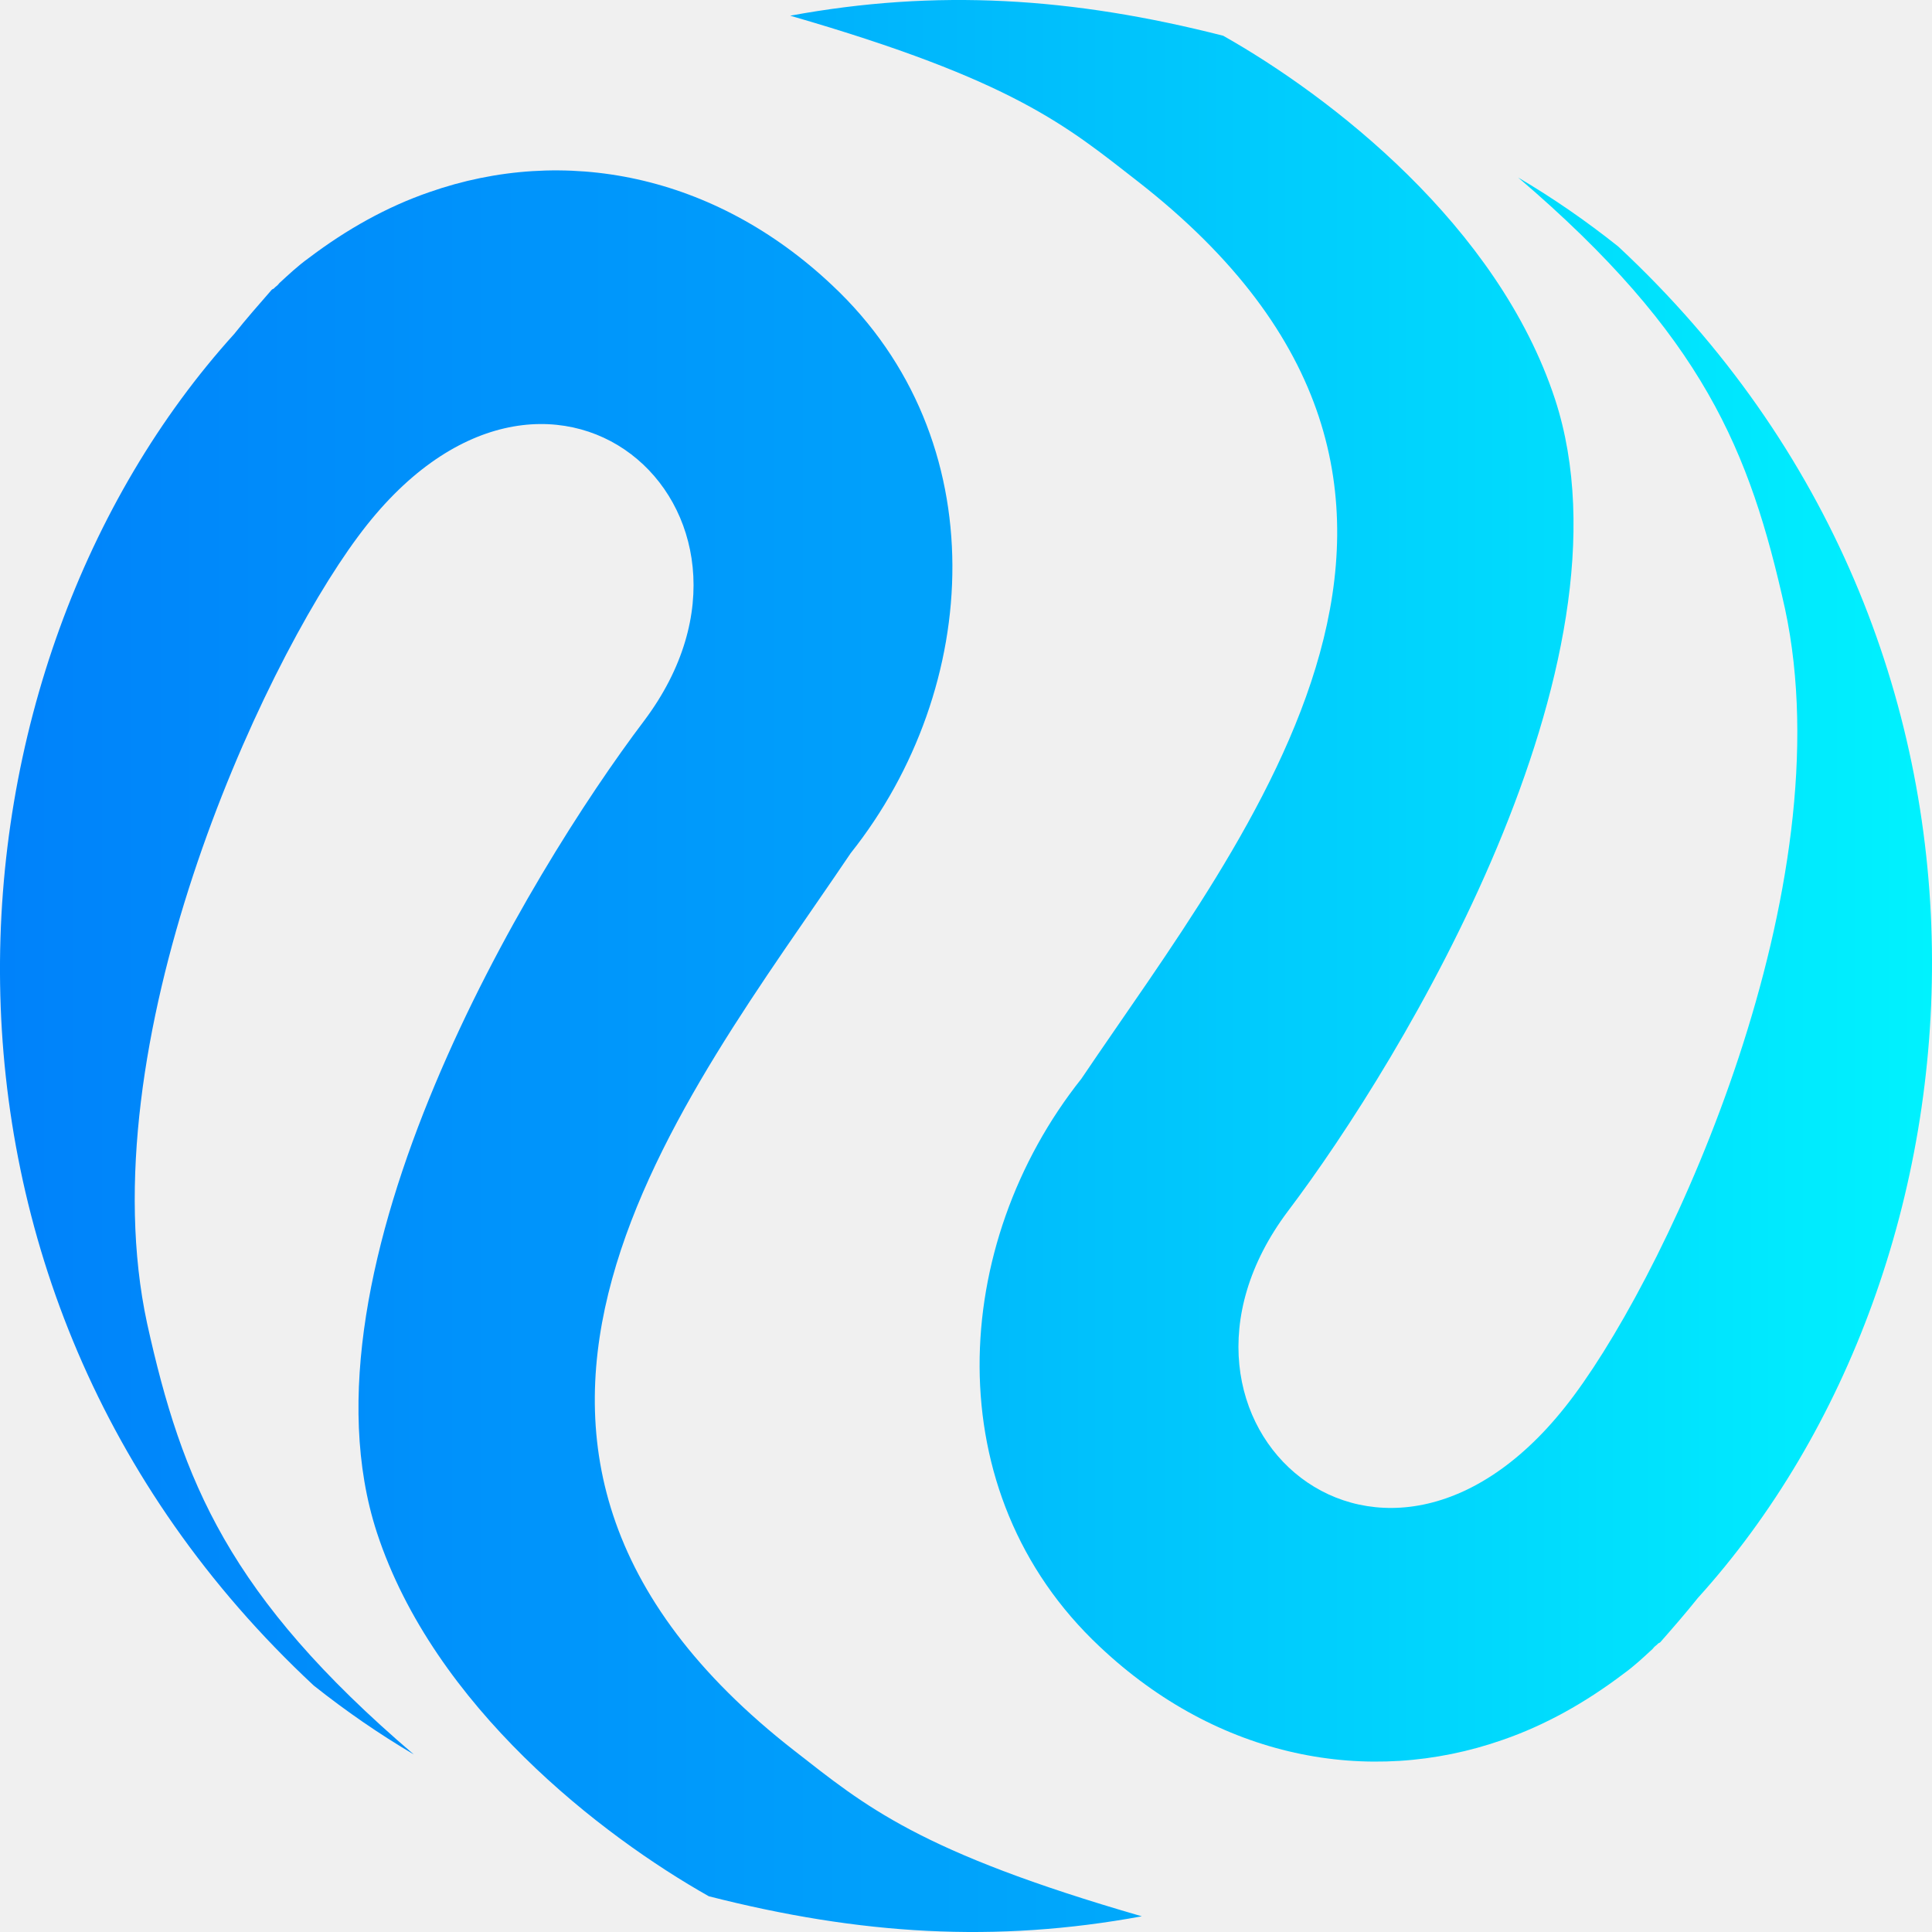
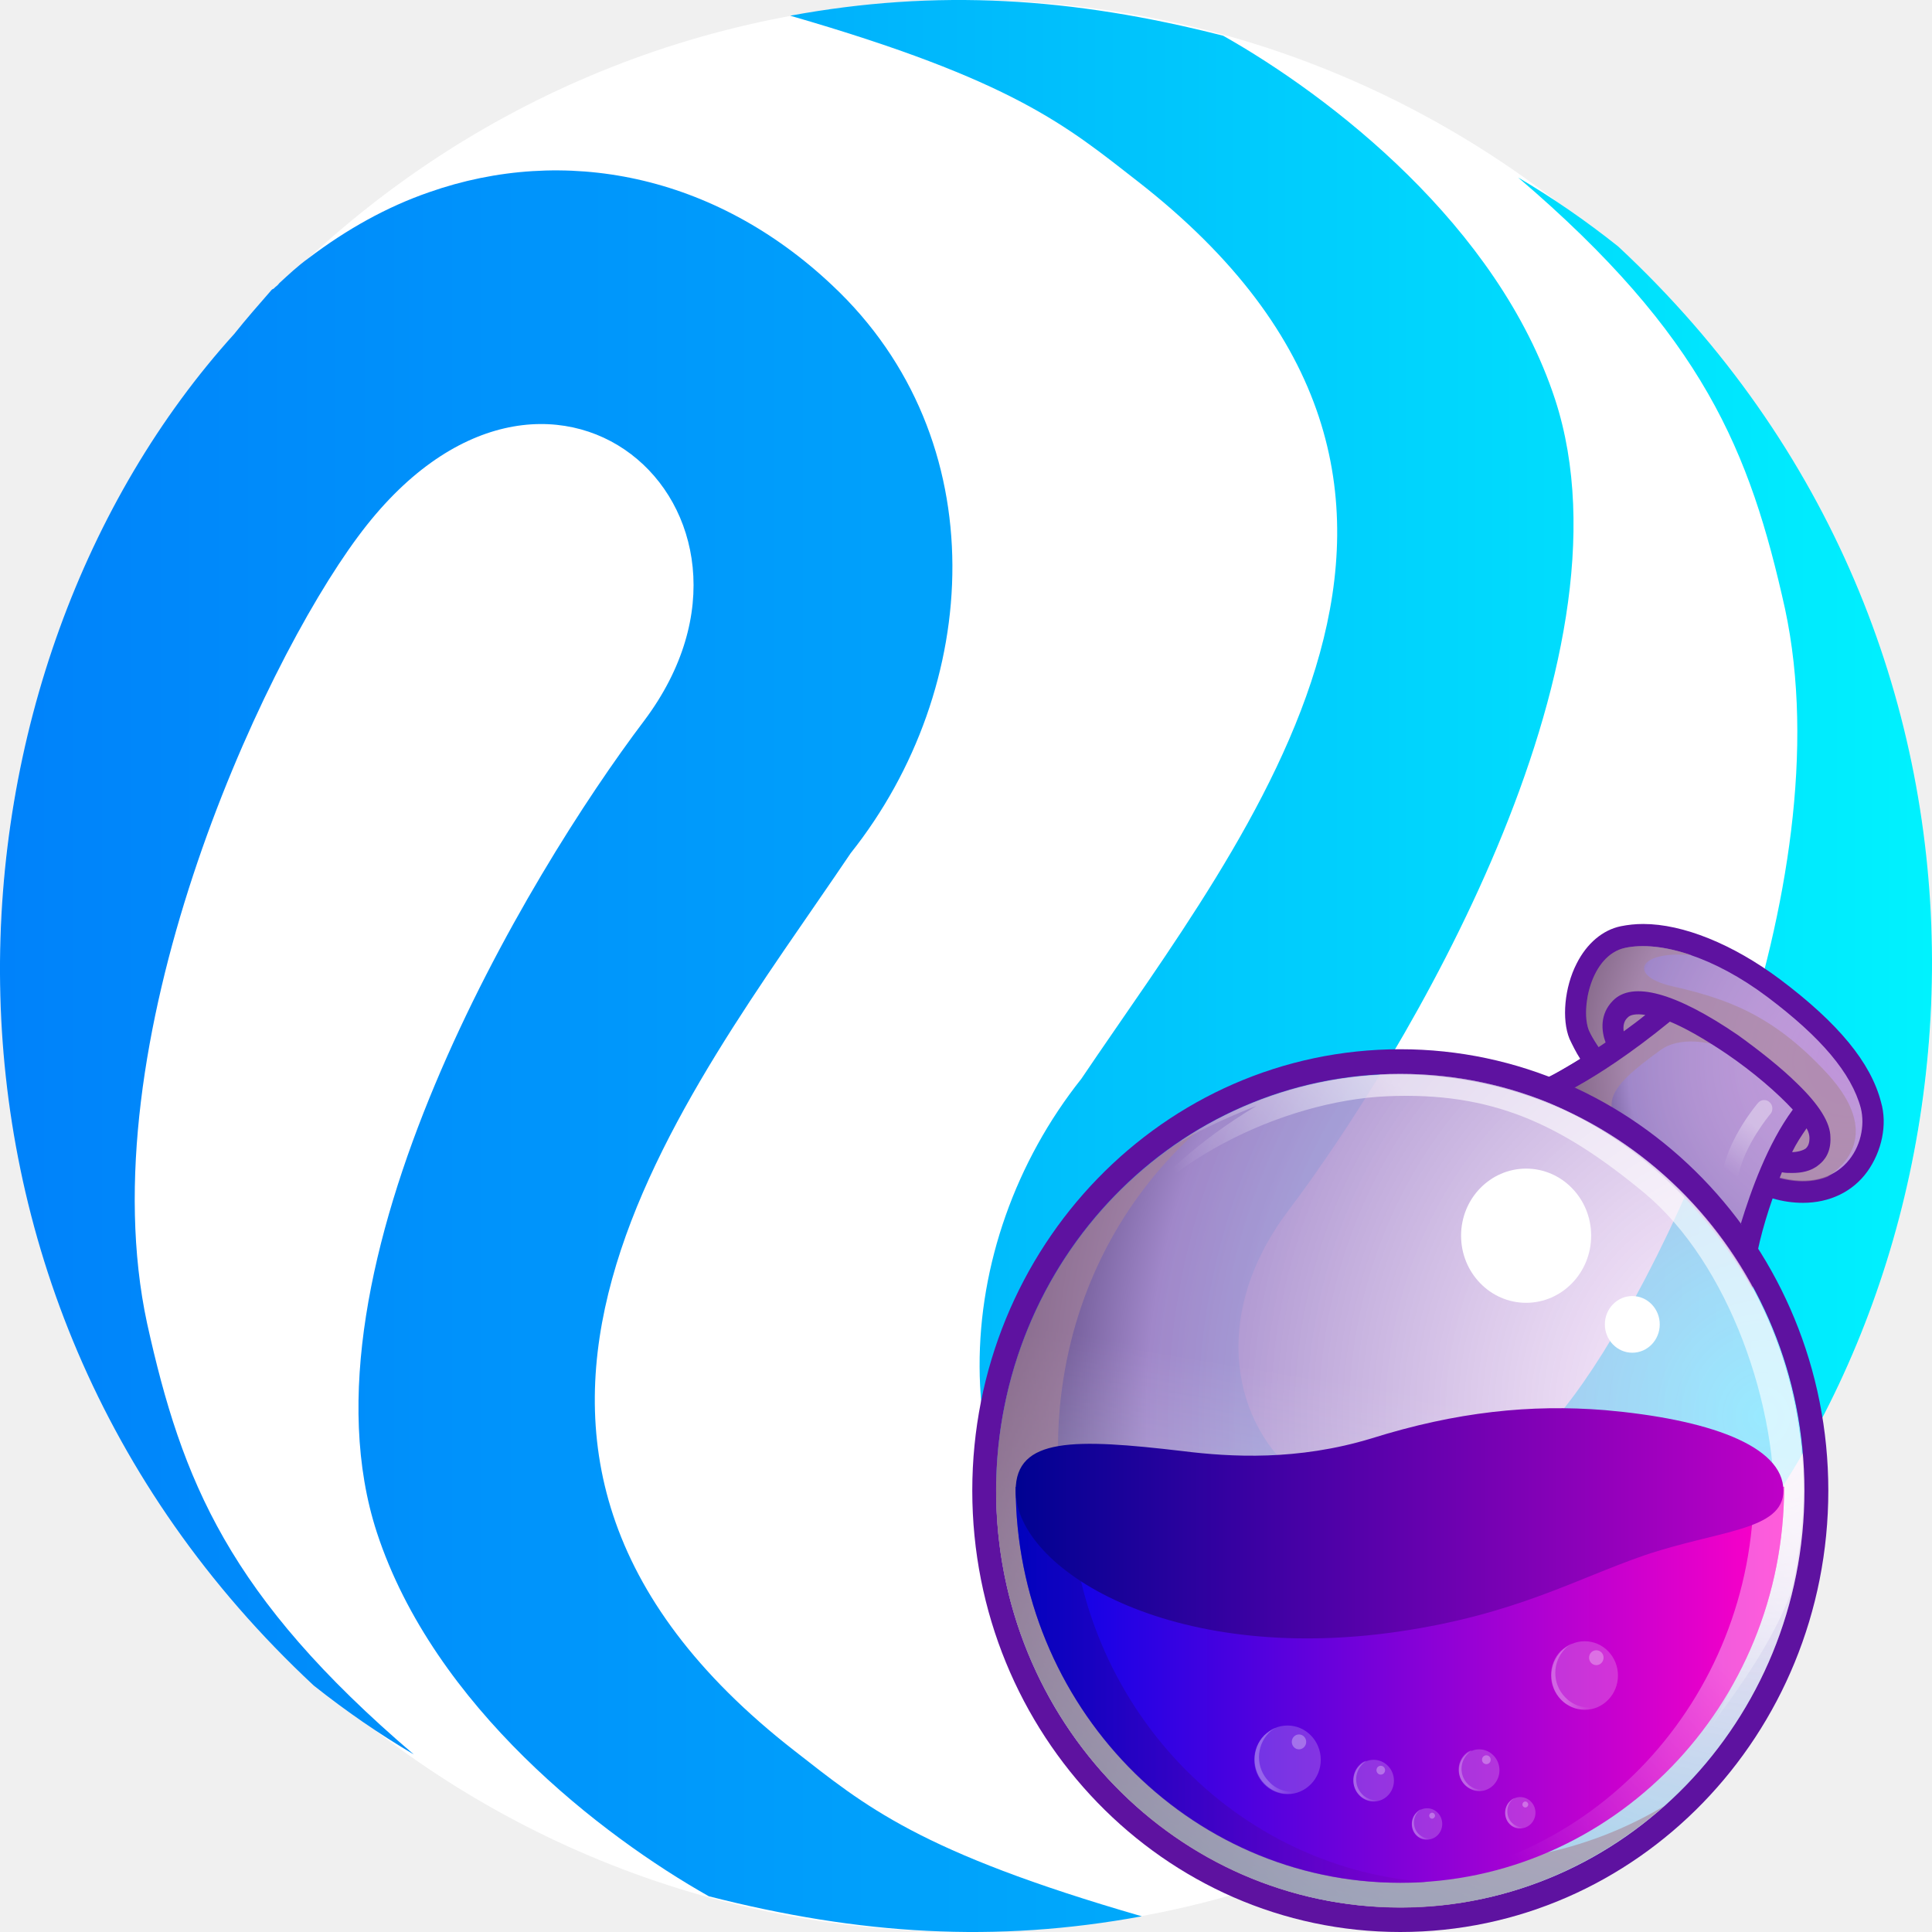
<svg xmlns="http://www.w3.org/2000/svg" width="24" height="24" viewBox="0 0 24 24" fill="none">
-   <path d="M2.91 4.148C3.059 3.961 3.217 3.781 3.375 3.6C3.382 3.591 3.398 3.59 3.405 3.581C3.419 3.563 3.442 3.552 3.456 3.534L3.471 3.516C3.581 3.415 3.698 3.304 3.833 3.207C4.311 2.845 4.807 2.569 5.33 2.388C7.007 1.799 8.874 2.162 10.338 3.544C12.382 5.46 12.199 8.547 10.567 10.599C8.505 13.658 4.961 17.925 9.868 21.748C10.75 22.435 11.405 23.002 14.184 23.805C12.366 24.14 10.681 24.035 8.805 23.556C7.478 22.807 5.392 21.204 4.682 19.038C3.61 15.754 6.571 10.844 8.002 8.953C9.967 6.336 6.787 3.503 4.447 6.666C3.223 8.314 1.083 12.978 1.827 16.438C2.261 18.4 2.841 19.83 5.14 21.794C4.714 21.543 4.3 21.258 3.898 20.939C-1.443 15.964 -0.823 8.272 2.91 4.148Z" fill="url(#paint0_linear_2334_6267)" />
-   <path d="M21.09 19.852C20.941 20.039 20.783 20.22 20.625 20.4C20.618 20.409 20.602 20.41 20.595 20.419C20.581 20.437 20.558 20.448 20.544 20.466L20.529 20.484C20.419 20.585 20.302 20.696 20.167 20.793C19.689 21.155 19.193 21.431 18.671 21.612C16.993 22.201 15.126 21.838 13.662 20.456C11.618 18.54 11.801 15.453 13.433 13.401C15.495 10.342 19.039 6.075 14.132 2.252C13.25 1.565 12.595 0.998 9.816 0.195C11.634 -0.14 13.319 -0.035 15.195 0.444C16.522 1.193 18.608 2.796 19.318 4.962C20.39 8.246 17.429 13.156 15.998 15.047C14.033 17.664 17.213 20.497 19.553 17.334C20.777 15.686 22.917 11.022 22.174 7.562C21.738 5.6 21.159 4.17 18.86 2.206C19.287 2.457 19.7 2.742 20.102 3.062C25.443 8.036 24.823 15.729 21.09 19.852Z" fill="url(#paint1_linear_2334_6267)" />
+   <path d="M24 12C24 18.627 18.627 24 12 24C5.373 24 0 18.627 0 12C0 5.373 5.373 0 12 0C18.627 0 24 5.373 24 12Z" fill="white" />
+   <path d="M2.91 4.148C3.059 3.961 3.217 3.781 3.375 3.6C3.382 3.591 3.398 3.59 3.405 3.581C3.419 3.563 3.442 3.552 3.456 3.534L3.471 3.516C3.581 3.415 3.698 3.304 3.833 3.207C4.311 2.845 4.807 2.569 5.33 2.388C7.007 1.799 8.874 2.162 10.338 3.544C12.382 5.46 12.199 8.547 10.567 10.599C8.505 13.658 4.961 17.925 9.868 21.748C10.75 22.435 11.405 23.002 14.184 23.805C12.366 24.14 10.681 24.035 8.805 23.556C7.478 22.807 5.392 21.204 4.682 19.038C3.61 15.754 6.571 10.844 8.002 8.953C9.967 6.336 6.787 3.503 4.447 6.666C3.223 8.314 1.083 12.978 1.827 16.438C2.261 18.4 2.841 19.83 5.14 21.794C4.714 21.543 4.3 21.258 3.898 20.939C-1.443 15.964 -0.823 8.272 2.91 4.148Z" fill="url(#paint0_linear_8744_22212)" />
+   <path d="M21.09 19.852C20.941 20.039 20.783 20.22 20.625 20.4C20.618 20.409 20.602 20.41 20.595 20.419C20.581 20.437 20.558 20.448 20.544 20.466L20.529 20.484C20.419 20.585 20.302 20.696 20.167 20.793C19.689 21.155 19.193 21.431 18.671 21.612C16.993 22.201 15.126 21.838 13.662 20.456C11.618 18.54 11.801 15.453 13.433 13.401C15.495 10.342 19.039 6.075 14.132 2.252C13.25 1.565 12.595 0.998 9.816 0.195C11.634 -0.14 13.319 -0.035 15.195 0.444C16.522 1.193 18.608 2.796 19.318 4.962C20.39 8.246 17.429 13.156 15.998 15.047C14.033 17.664 17.213 20.497 19.553 17.334C20.777 15.686 22.917 11.022 22.174 7.562C21.738 5.6 21.159 4.17 18.86 2.206C19.287 2.457 19.7 2.742 20.102 3.062C25.443 8.036 24.823 15.729 21.09 19.852Z" fill="url(#paint1_linear_8744_22212)" />
+   <path d="M23.367 13.692C23.241 13.201 22.837 12.71 22.11 12.164C21.526 11.728 20.907 11.478 20.413 11.478C20.314 11.478 20.224 11.488 20.134 11.506C19.91 11.552 19.712 11.719 19.586 11.969C19.434 12.265 19.398 12.664 19.497 12.905C19.532 12.979 19.577 13.071 19.631 13.155C19.155 13.451 18.886 13.534 18.85 13.544C20.089 13.97 21.122 14.859 21.769 16.017L21.778 15.905C21.805 15.6 21.894 15.248 22.02 14.887C22.146 14.924 22.271 14.942 22.397 14.942C22.73 14.942 23.017 14.803 23.197 14.553C23.376 14.303 23.448 13.97 23.367 13.692Z" fill="#5E12A0" />
+   <path d="M22.074 14.618C22.891 14.85 23.223 14.201 23.116 13.766C22.999 13.331 22.622 12.886 21.957 12.386C21.293 11.886 20.619 11.682 20.188 11.775C19.757 11.867 19.631 12.543 19.739 12.803C19.784 12.905 19.883 13.053 20.017 13.22C19.847 13.34 19.685 13.432 19.55 13.516C20.377 13.896 21.095 14.488 21.634 15.229C21.697 14.979 21.787 14.757 21.867 14.562C21.93 14.572 22.002 14.59 22.074 14.618Z" fill="url(#paint2_radial_8744_22212)" />
+   <path d="M17.395 23.694C20.167 23.694 22.415 21.376 22.415 18.517C22.415 15.657 20.167 13.339 17.395 13.339C14.622 13.339 12.374 15.657 12.374 18.517C12.374 21.376 14.622 23.694 17.395 23.694Z" fill="url(#paint3_radial_8744_22212)" />
+   <path opacity="0.6" d="M22.703 13.34C22.021 12.599 21.446 12.404 20.754 12.247C20.215 12.117 20.359 11.802 21.015 11.867C20.701 11.756 20.404 11.728 20.189 11.774C19.757 11.867 19.632 12.543 19.739 12.802C19.784 12.904 19.883 13.053 20.018 13.219C19.775 13.386 19.569 13.506 19.398 13.599C19.479 13.636 19.578 13.682 19.695 13.747C20 13.914 20.332 14.192 20.332 14.192C19.829 13.747 19.937 13.543 20.629 13.043C20.844 12.886 21.239 12.904 21.608 13.099C21.976 13.293 22.407 13.784 22.407 13.784L21.994 14.599C22.021 14.608 22.047 14.618 22.075 14.627C22.335 14.701 22.541 14.683 22.703 14.618C22.892 14.497 23.386 14.09 22.703 13.34Z" fill="#A98698" />
+   <path d="M20.744 12.691C20.924 12.765 21.157 12.895 21.445 13.089C21.786 13.321 22.083 13.58 22.271 13.784C21.957 14.21 21.75 14.794 21.625 15.201C21.687 15.294 21.759 15.386 21.822 15.479C21.885 15.247 21.993 14.905 22.136 14.562C22.172 14.571 22.217 14.571 22.262 14.571C22.37 14.571 22.496 14.553 22.595 14.469C22.666 14.414 22.747 14.312 22.738 14.127C22.738 13.951 22.604 13.729 22.325 13.46C22.128 13.265 21.858 13.052 21.589 12.858C20.816 12.33 20.277 12.182 20.035 12.432C19.873 12.598 19.891 12.802 19.945 12.95C19.658 13.145 19.415 13.284 19.254 13.377C19.361 13.414 19.46 13.46 19.568 13.506C19.855 13.349 20.268 13.08 20.744 12.691ZM22.442 14.016C22.469 14.062 22.478 14.108 22.478 14.136C22.478 14.219 22.451 14.247 22.433 14.266C22.397 14.293 22.325 14.312 22.262 14.312C22.316 14.201 22.379 14.108 22.442 14.016ZM20.224 12.636C20.25 12.608 20.322 12.589 20.439 12.608C20.349 12.682 20.259 12.747 20.17 12.812C20.161 12.747 20.17 12.682 20.224 12.636Z" fill="#5E12A0" />
+   <path d="M17.395 13.034C14.458 13.034 12.078 15.489 12.078 18.517C12.078 21.546 14.458 24 17.395 24C20.332 24 22.712 21.546 22.712 18.517C22.712 15.489 20.323 13.034 17.395 13.034ZM17.395 23.695C14.62 23.695 12.375 21.379 12.375 18.517C12.375 15.655 14.62 13.34 17.395 13.34C20.17 13.34 22.415 15.655 22.415 18.517C22.415 21.379 20.161 23.695 17.395 23.695Z" fill="#5E12A0" />
+   <path opacity="0.6" d="M17.395 23.694C20.167 23.694 22.415 21.376 22.415 18.517C22.415 15.657 20.167 13.339 17.395 13.339C14.622 13.339 12.374 15.657 12.374 18.517C12.374 21.376 14.622 23.694 17.395 23.694Z" fill="url(#paint4_linear_8744_22212)" />
+   <path opacity="0.6" d="M17.359 23.064C14.62 22.611 12.761 19.953 13.21 17.128C13.407 15.877 14.018 14.812 14.88 14.043C13.623 14.794 12.689 16.1 12.438 17.693C11.998 20.517 13.857 23.176 16.587 23.629C18.113 23.889 19.586 23.398 20.673 22.435C19.712 23.009 18.544 23.259 17.359 23.064Z" fill="#A98698" />
+   <path opacity="0.6" d="M18.194 13.414C16.928 13.201 15.698 13.497 14.692 14.155C14.674 14.173 14.656 14.192 14.656 14.192C15.042 13.951 15.608 13.738 15.608 13.738C14.153 14.609 13.704 15.6 13.704 15.6C14.27 14.47 15.931 13.673 17.233 13.618C18.535 13.562 19.389 13.96 20.43 14.822C21.472 15.692 22.101 17.471 22.038 18.878C21.984 20.286 21.266 21.425 21.266 21.425C21.759 20.768 22.056 20.286 22.244 19.795C22.28 19.647 22.316 19.499 22.334 19.341C22.783 16.526 20.933 13.868 18.194 13.414Z" fill="url(#paint5_linear_8744_22212)" />
+   <path d="M22.163 18.47C22.163 21.184 20.026 23.388 17.394 23.388C14.763 23.388 12.617 21.184 12.617 18.47H22.163Z" fill="url(#paint6_linear_8744_22212)" />
+   <g opacity="0.6">
+     <path opacity="0.6" d="M21.786 18.471C21.786 21.12 19.757 23.287 17.206 23.389C17.269 23.389 17.332 23.389 17.395 23.389C20.026 23.389 22.163 21.184 22.163 18.471H21.786Z" fill="url(#paint7_linear_8744_22212)" />
+   </g>
+   <g opacity="0.7">
+     <path opacity="0.7" d="M13.292 18.471H12.618C12.618 21.184 14.756 23.389 17.387 23.389C17.504 23.389 17.611 23.389 17.719 23.379C15.249 23.194 13.292 21.064 13.292 18.471Z" fill="url(#paint8_linear_8744_22212)" />
+   </g>
+   <path d="M22.154 18.517C22.154 17.952 21.202 17.628 19.936 17.517C19.02 17.443 18.095 17.536 17.035 17.869C16.119 18.147 15.293 18.101 14.691 18.026C13.353 17.869 12.617 17.851 12.617 18.517C12.617 19.481 14.52 20.685 17.376 20.268C18.822 20.055 19.567 19.619 20.421 19.323C21.346 19.008 22.154 19.017 22.154 18.517Z" fill="url(#paint9_linear_8744_22212)" />
+   <path d="M18.958 16.184C19.404 16.184 19.766 15.81 19.766 15.35C19.766 14.89 19.404 14.517 18.958 14.517C18.512 14.517 18.15 14.89 18.15 15.35C18.15 15.81 18.512 16.184 18.958 16.184Z" fill="white" />
+   <path d="M20.277 16.804C20.466 16.804 20.618 16.646 20.618 16.452C20.618 16.258 20.466 16.1 20.277 16.1C20.089 16.1 19.936 16.258 19.936 16.452C19.936 16.646 20.089 16.804 20.277 16.804Z" fill="white" />
+   <g opacity="0.6">
+     <path opacity="0.6" d="M21.498 14.683C21.489 14.683 21.48 14.683 21.48 14.683C21.426 14.674 21.39 14.618 21.399 14.554C21.48 14.128 21.821 13.72 21.839 13.701C21.875 13.655 21.947 13.655 21.982 13.692C22.027 13.729 22.027 13.803 21.991 13.84C21.982 13.85 21.668 14.229 21.596 14.6C21.587 14.655 21.543 14.683 21.498 14.683Z" fill="url(#paint10_linear_8744_22212)" />
+   </g>
+   <path opacity="0.2" d="M17.064 22.379C17.203 22.379 17.316 22.263 17.316 22.12C17.316 21.977 17.203 21.861 17.064 21.861C16.925 21.861 16.813 21.977 16.813 22.12C16.813 22.263 16.925 22.379 17.064 22.379Z" fill="white" />
+   <g opacity="0.4">
+     <path opacity="0.6" d="M16.921 22.289C16.822 22.187 16.822 22.02 16.921 21.918C16.939 21.9 16.957 21.891 16.975 21.872C16.939 21.881 16.912 21.9 16.885 21.928C16.786 22.029 16.786 22.196 16.885 22.298C16.966 22.381 17.091 22.4 17.19 22.344C17.1 22.381 16.993 22.363 16.921 22.289Z" fill="url(#paint11_linear_8744_22212)" />
+   </g>
+   <path opacity="0.3" d="M17.152 22.045C17.182 22.045 17.206 22.02 17.206 21.99C17.206 21.959 17.182 21.935 17.152 21.935C17.123 21.935 17.099 21.959 17.099 21.99C17.099 22.02 17.123 22.045 17.152 22.045Z" fill="white" />
+   <path opacity="0.2" d="M18.375 22.25C18.514 22.25 18.627 22.134 18.627 21.991C18.627 21.848 18.514 21.731 18.375 21.731C18.237 21.731 18.124 21.848 18.124 21.991C18.124 22.134 18.237 22.25 18.375 22.25Z" fill="white" />
+   <g opacity="0.4">
+     <path opacity="0.6" d="M18.23 22.159C18.131 22.057 18.131 21.89 18.23 21.788C18.248 21.77 18.266 21.76 18.284 21.742C18.248 21.751 18.221 21.77 18.194 21.797C18.095 21.899 18.095 22.066 18.194 22.168C18.275 22.251 18.4 22.27 18.499 22.214C18.409 22.251 18.302 22.233 18.23 22.159Z" fill="url(#paint12_linear_8744_22212)" />
+   </g>
+   <path opacity="0.3" d="M18.464 21.915C18.494 21.915 18.518 21.89 18.518 21.86C18.518 21.829 18.494 21.805 18.464 21.805C18.434 21.805 18.41 21.829 18.41 21.86C18.41 21.89 18.434 21.915 18.464 21.915Z" fill="white" />
+   <path opacity="0.2" d="M17.728 22.852C17.832 22.852 17.916 22.765 17.916 22.657C17.916 22.55 17.832 22.463 17.728 22.463C17.623 22.463 17.539 22.55 17.539 22.657C17.539 22.765 17.623 22.852 17.728 22.852Z" fill="white" />
+   <g opacity="0.4">
+     <path opacity="0.6" d="M17.619 22.779C17.547 22.705 17.547 22.576 17.619 22.501C17.628 22.492 17.646 22.483 17.655 22.474C17.628 22.483 17.61 22.501 17.592 22.52C17.52 22.594 17.52 22.724 17.592 22.798C17.655 22.863 17.745 22.872 17.825 22.826C17.754 22.853 17.673 22.835 17.619 22.779Z" fill="url(#paint13_linear_8744_22212)" />
+   </g>
+   <path opacity="0.3" d="M17.79 22.592C17.81 22.592 17.826 22.575 17.826 22.555C17.826 22.535 17.81 22.518 17.79 22.518C17.77 22.518 17.754 22.535 17.754 22.555C17.754 22.575 17.77 22.592 17.79 22.592Z" fill="white" />
+   <path opacity="0.2" d="M18.885 22.713C18.989 22.713 19.074 22.626 19.074 22.518C19.074 22.411 18.989 22.324 18.885 22.324C18.781 22.324 18.697 22.411 18.697 22.518C18.697 22.626 18.781 22.713 18.885 22.713Z" fill="white" />
+   <g opacity="0.4">
+     <path opacity="0.6" d="M18.779 22.641C18.707 22.567 18.707 22.437 18.779 22.363C18.788 22.354 18.806 22.344 18.815 22.335C18.788 22.344 18.77 22.363 18.752 22.381C18.68 22.455 18.68 22.585 18.752 22.659C18.815 22.724 18.905 22.733 18.986 22.687C18.914 22.715 18.833 22.696 18.779 22.641Z" fill="url(#paint14_linear_8744_22212)" />
+   </g>
+   <path opacity="0.3" d="M18.948 22.453C18.968 22.453 18.984 22.437 18.984 22.416C18.984 22.396 18.968 22.379 18.948 22.379C18.928 22.379 18.912 22.396 18.912 22.416C18.912 22.437 18.928 22.453 18.948 22.453Z" fill="white" />
+   <path opacity="0.2" d="M15.994 22.287C16.222 22.287 16.407 22.096 16.407 21.861C16.407 21.626 16.222 21.435 15.994 21.435C15.765 21.435 15.581 21.626 15.581 21.861C15.581 22.096 15.765 22.287 15.994 22.287Z" fill="white" />
+   <g opacity="0.4">
+     <path opacity="0.6" d="M15.761 22.129C15.599 21.962 15.599 21.694 15.761 21.527C15.788 21.499 15.815 21.481 15.851 21.462C15.797 21.481 15.752 21.518 15.707 21.555C15.545 21.721 15.545 21.99 15.707 22.157C15.842 22.296 16.048 22.323 16.21 22.222C16.057 22.287 15.877 22.259 15.761 22.129Z" fill="url(#paint15_linear_8744_22212)" />
+   </g>
+   <path opacity="0.3" d="M16.136 21.731C16.186 21.731 16.226 21.689 16.226 21.638C16.226 21.587 16.186 21.546 16.136 21.546C16.087 21.546 16.047 21.587 16.047 21.638C16.047 21.689 16.087 21.731 16.136 21.731Z" fill="white" />
+   <path opacity="0.2" d="M19.686 21.24C19.914 21.24 20.099 21.049 20.099 20.814C20.099 20.579 19.914 20.388 19.686 20.388C19.458 20.388 19.273 20.579 19.273 20.814C19.273 21.049 19.458 21.24 19.686 21.24Z" fill="white" />
+   <g opacity="0.4">
+     <path opacity="0.6" d="M19.442 21.083C19.28 20.916 19.28 20.648 19.442 20.481C19.469 20.453 19.496 20.435 19.532 20.416C19.478 20.435 19.433 20.472 19.388 20.509C19.227 20.675 19.227 20.944 19.388 21.111C19.523 21.25 19.729 21.277 19.891 21.175C19.738 21.24 19.568 21.213 19.442 21.083Z" fill="url(#paint16_linear_8744_22212)" />
+   </g>
+   <path opacity="0.3" d="M19.83 20.685C19.88 20.685 19.92 20.643 19.92 20.592C19.92 20.541 19.88 20.5 19.83 20.5C19.78 20.5 19.74 20.541 19.74 20.592C19.74 20.643 19.78 20.685 19.83 20.685Z" fill="white" />
  <defs>
-     <linearGradient id="paint0_linear_2334_6267" x1="2.8894e-06" y1="10.839" x2="40.611" y2="10.839" gradientUnits="userSpaceOnUse">
+     <linearGradient id="paint0_linear_8744_22212" x1="2.8894e-06" y1="10.839" x2="40.611" y2="10.839" gradientUnits="userSpaceOnUse">
      <stop stop-color="#0082FA" />
      <stop offset="1" stop-color="#00F2FE" />
    </linearGradient>
-     <linearGradient id="paint1_linear_2334_6267" x1="0" y1="12" x2="24" y2="12" gradientUnits="userSpaceOnUse">
+     <linearGradient id="paint1_linear_8744_22212" x1="0" y1="12" x2="24" y2="12" gradientUnits="userSpaceOnUse">
      <stop stop-color="#0082FA" />
      <stop offset="1" stop-color="#00F2FE" />
    </linearGradient>
+     <radialGradient id="paint2_radial_8744_22212" cx="0" cy="0" r="1" gradientUnits="userSpaceOnUse" gradientTransform="translate(22.9518 13.1824) scale(4.01388 4.13951)">
+       <stop stop-color="#FFEAFF" stop-opacity="0.6" />
+       <stop offset="0.681" stop-color="#A087C9" />
+       <stop offset="1" stop-color="#10002F" />
+     </radialGradient>
+     <radialGradient id="paint3_radial_8744_22212" cx="0" cy="0" r="1" gradientUnits="userSpaceOnUse" gradientTransform="translate(21.901 17.5972) scale(11.2414 12.33)">
+       <stop stop-color="#FFEAFF" stop-opacity="0.6" />
+       <stop offset="0.681" stop-color="#A087C9" />
+       <stop offset="1" stop-color="#10002F" />
+     </radialGradient>
+     <linearGradient id="paint4_linear_8744_22212" x1="16.589" y1="23.621" x2="18.294" y2="13.421" gradientUnits="userSpaceOnUse">
+       <stop stop-color="#81FFFF" />
+       <stop offset="0.62" stop-color="white" stop-opacity="0" />
+     </linearGradient>
+     <linearGradient id="paint5_linear_8744_22212" x1="20.933" y1="15.001" x2="16.665" y2="18.798" gradientUnits="userSpaceOnUse">
+       <stop offset="0.289" stop-color="white" />
+       <stop offset="0.78" stop-color="white" stop-opacity="0" />
+     </linearGradient>
+     <linearGradient id="paint6_linear_8744_22212" x1="12.62" y1="20.926" x2="22.161" y2="20.926" gradientUnits="userSpaceOnUse">
+       <stop stop-color="#0002E9" />
+       <stop offset="0.995" stop-color="#FF00C7" />
+     </linearGradient>
+     <linearGradient id="paint7_linear_8744_22212" x1="22.613" y1="18.902" x2="17.269" y2="23.799" gradientUnits="userSpaceOnUse">
+       <stop offset="0.289" stop-color="white" />
+       <stop offset="0.78" stop-color="white" stop-opacity="0" />
+     </linearGradient>
+     <linearGradient id="paint8_linear_8744_22212" x1="12.622" y1="20.927" x2="17.726" y2="20.927" gradientUnits="userSpaceOnUse">
+       <stop stop-color="#000292" />
+       <stop offset="0.995" stop-color="#7D00C7" />
+     </linearGradient>
+     <linearGradient id="paint9_linear_8744_22212" x1="12.627" y1="18.926" x2="22.154" y2="18.926" gradientUnits="userSpaceOnUse">
+       <stop stop-color="#000292" />
+       <stop offset="0.995" stop-color="#BE00C7" />
+     </linearGradient>
+     <linearGradient id="paint10_linear_8744_22212" x1="21.997" y1="13.656" x2="21.281" y2="14.784" gradientUnits="userSpaceOnUse">
+       <stop offset="0.289" stop-color="white" />
+       <stop offset="0.78" stop-color="white" stop-opacity="0" />
+     </linearGradient>
+     <linearGradient id="paint11_linear_8744_22212" x1="16.811" y1="22.13" x2="17.19" y2="22.13" gradientUnits="userSpaceOnUse">
+       <stop offset="0.289" stop-color="white" />
+       <stop offset="0.78" stop-color="white" stop-opacity="0" />
+     </linearGradient>
+     <linearGradient id="paint12_linear_8744_22212" x1="18.119" y1="21.998" x2="18.498" y2="21.998" gradientUnits="userSpaceOnUse">
+       <stop offset="0.289" stop-color="white" />
+       <stop offset="0.78" stop-color="white" stop-opacity="0" />
+     </linearGradient>
+     <linearGradient id="paint13_linear_8744_22212" x1="17.533" y1="22.661" x2="17.818" y2="22.661" gradientUnits="userSpaceOnUse">
+       <stop offset="0.289" stop-color="white" />
+       <stop offset="0.78" stop-color="white" stop-opacity="0" />
+     </linearGradient>
+     <linearGradient id="paint14_linear_8744_22212" x1="18.694" y1="22.522" x2="18.979" y2="22.522" gradientUnits="userSpaceOnUse">
+       <stop offset="0.289" stop-color="white" />
+       <stop offset="0.78" stop-color="white" stop-opacity="0" />
+     </linearGradient>
+     <linearGradient id="paint15_linear_8744_22212" x1="15.582" y1="21.871" x2="16.202" y2="21.871" gradientUnits="userSpaceOnUse">
+       <stop offset="0.289" stop-color="white" />
+       <stop offset="0.78" stop-color="white" stop-opacity="0" />
+     </linearGradient>
+     <linearGradient id="paint16_linear_8744_22212" x1="19.266" y1="20.825" x2="19.887" y2="20.825" gradientUnits="userSpaceOnUse">
+       <stop offset="0.289" stop-color="white" />
+       <stop offset="0.78" stop-color="white" stop-opacity="0" />
+     </linearGradient>
  </defs>
</svg>
